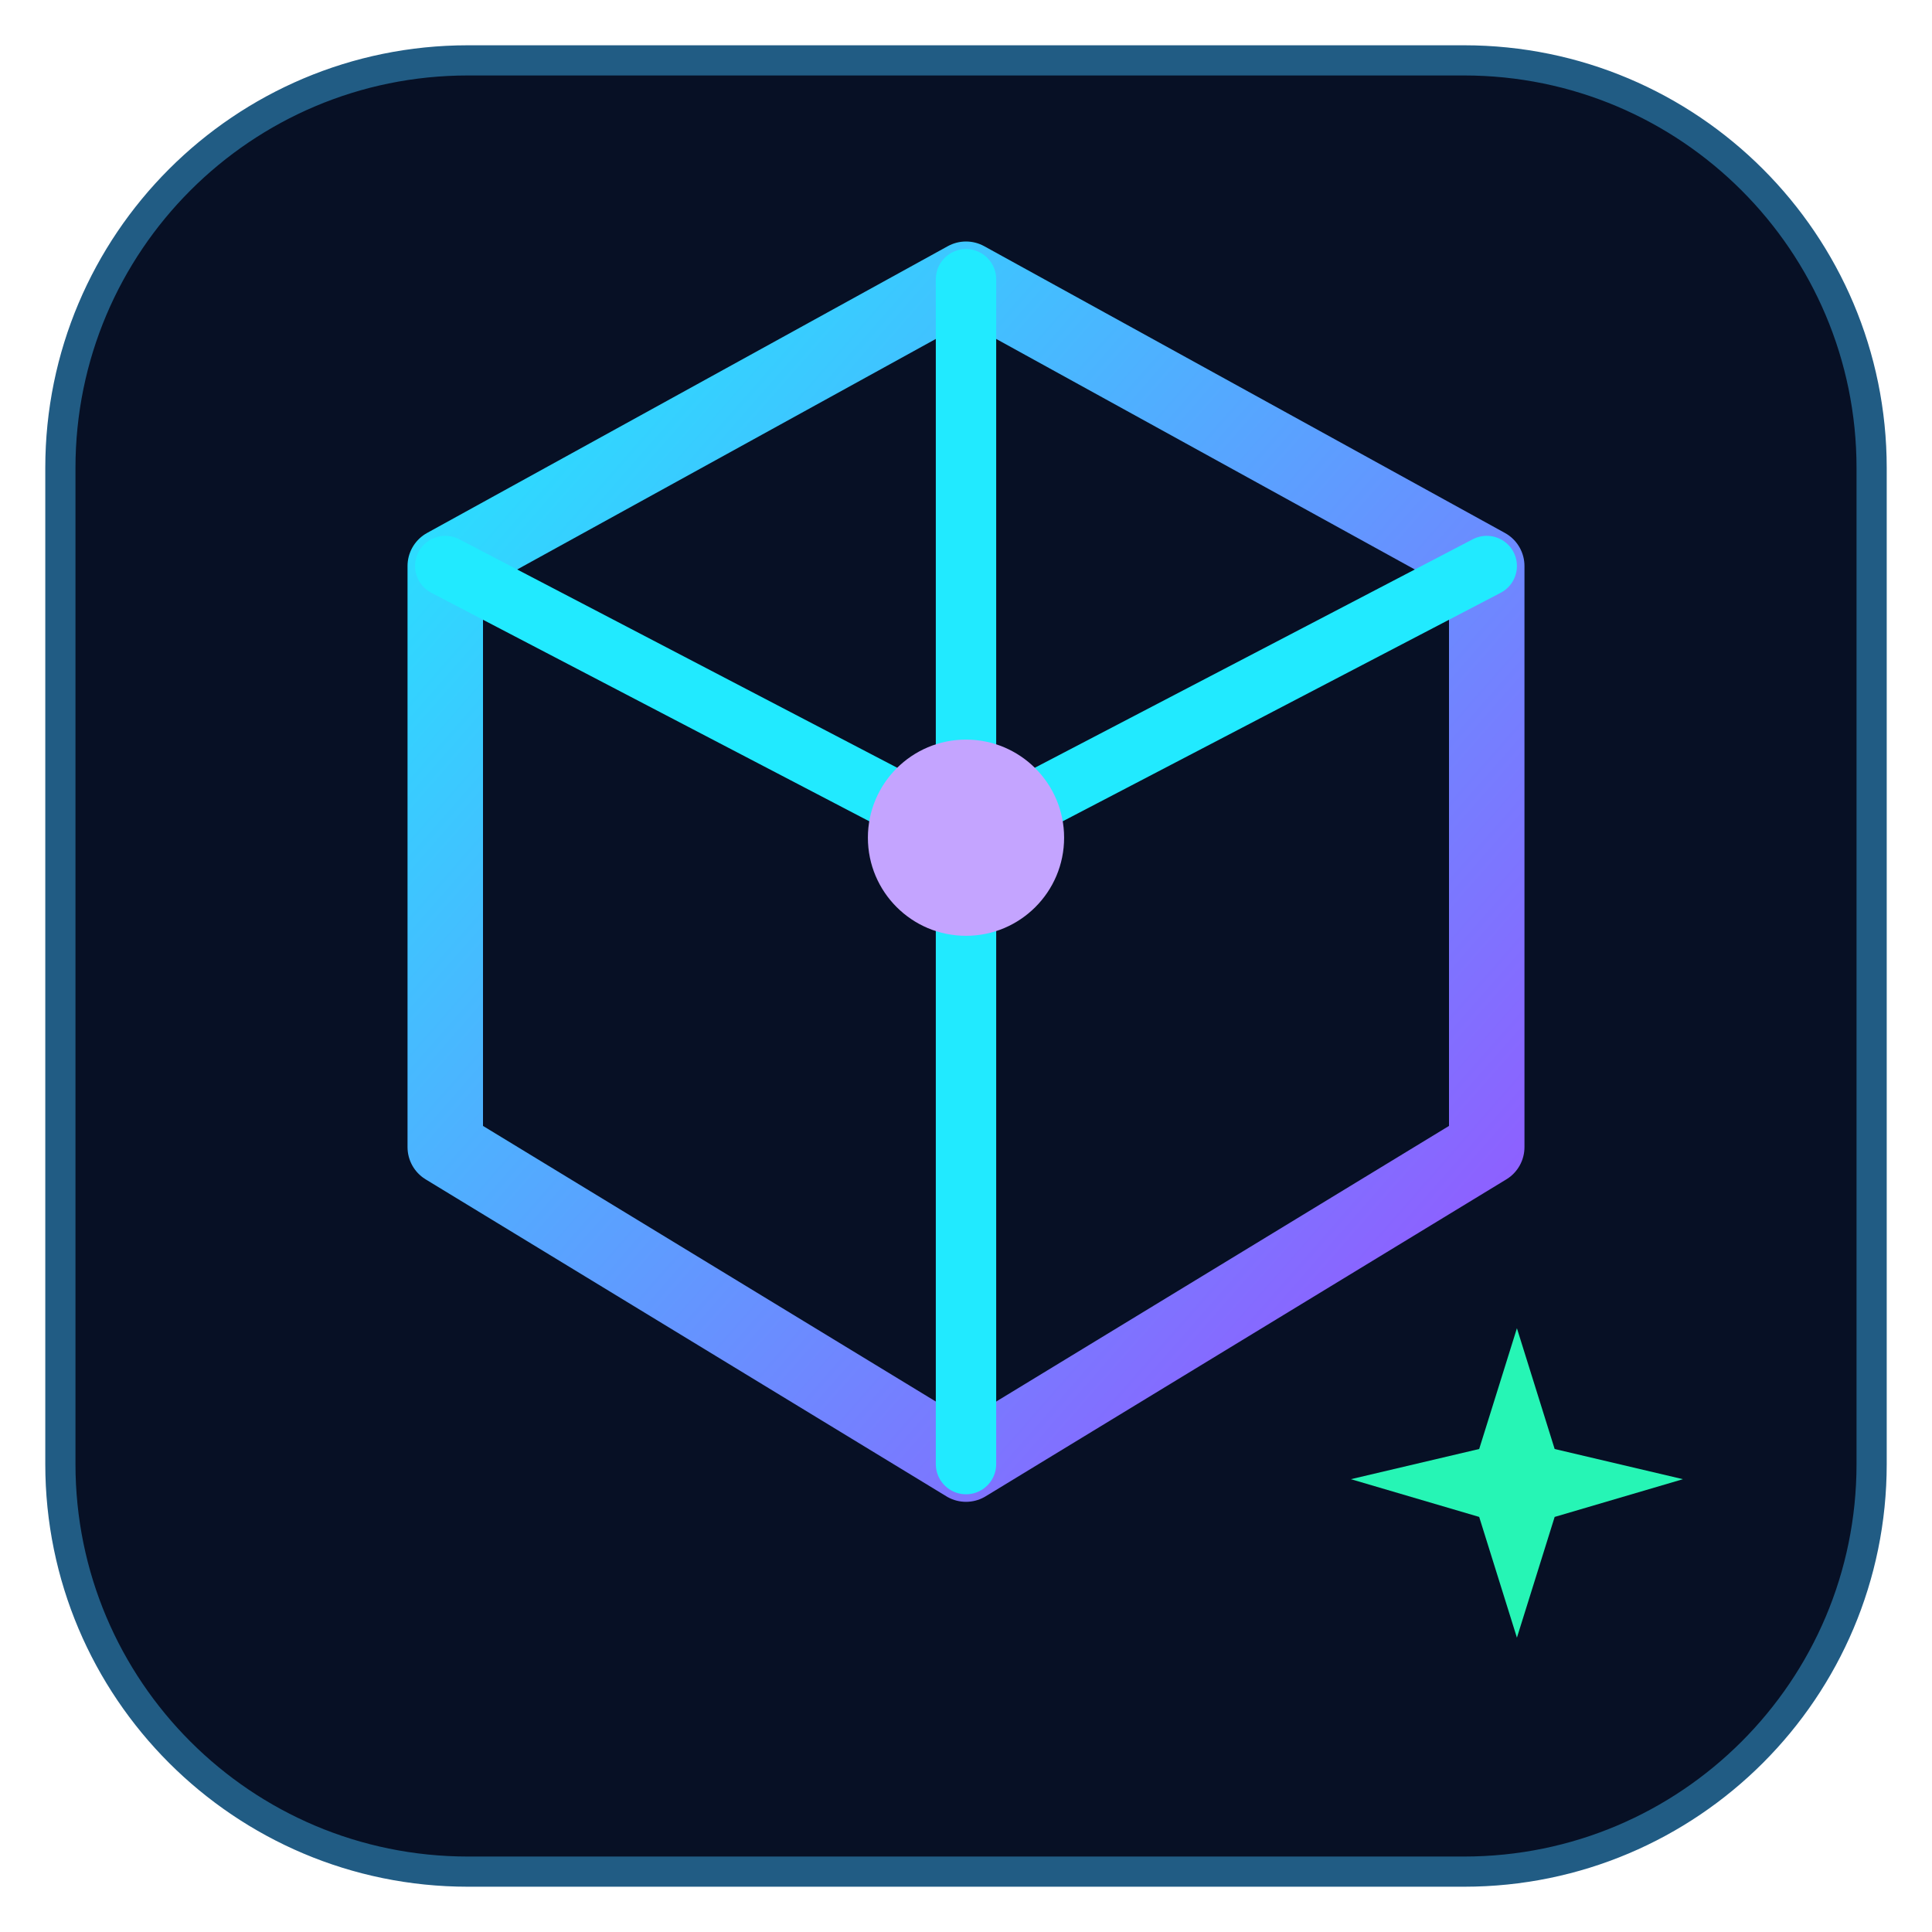
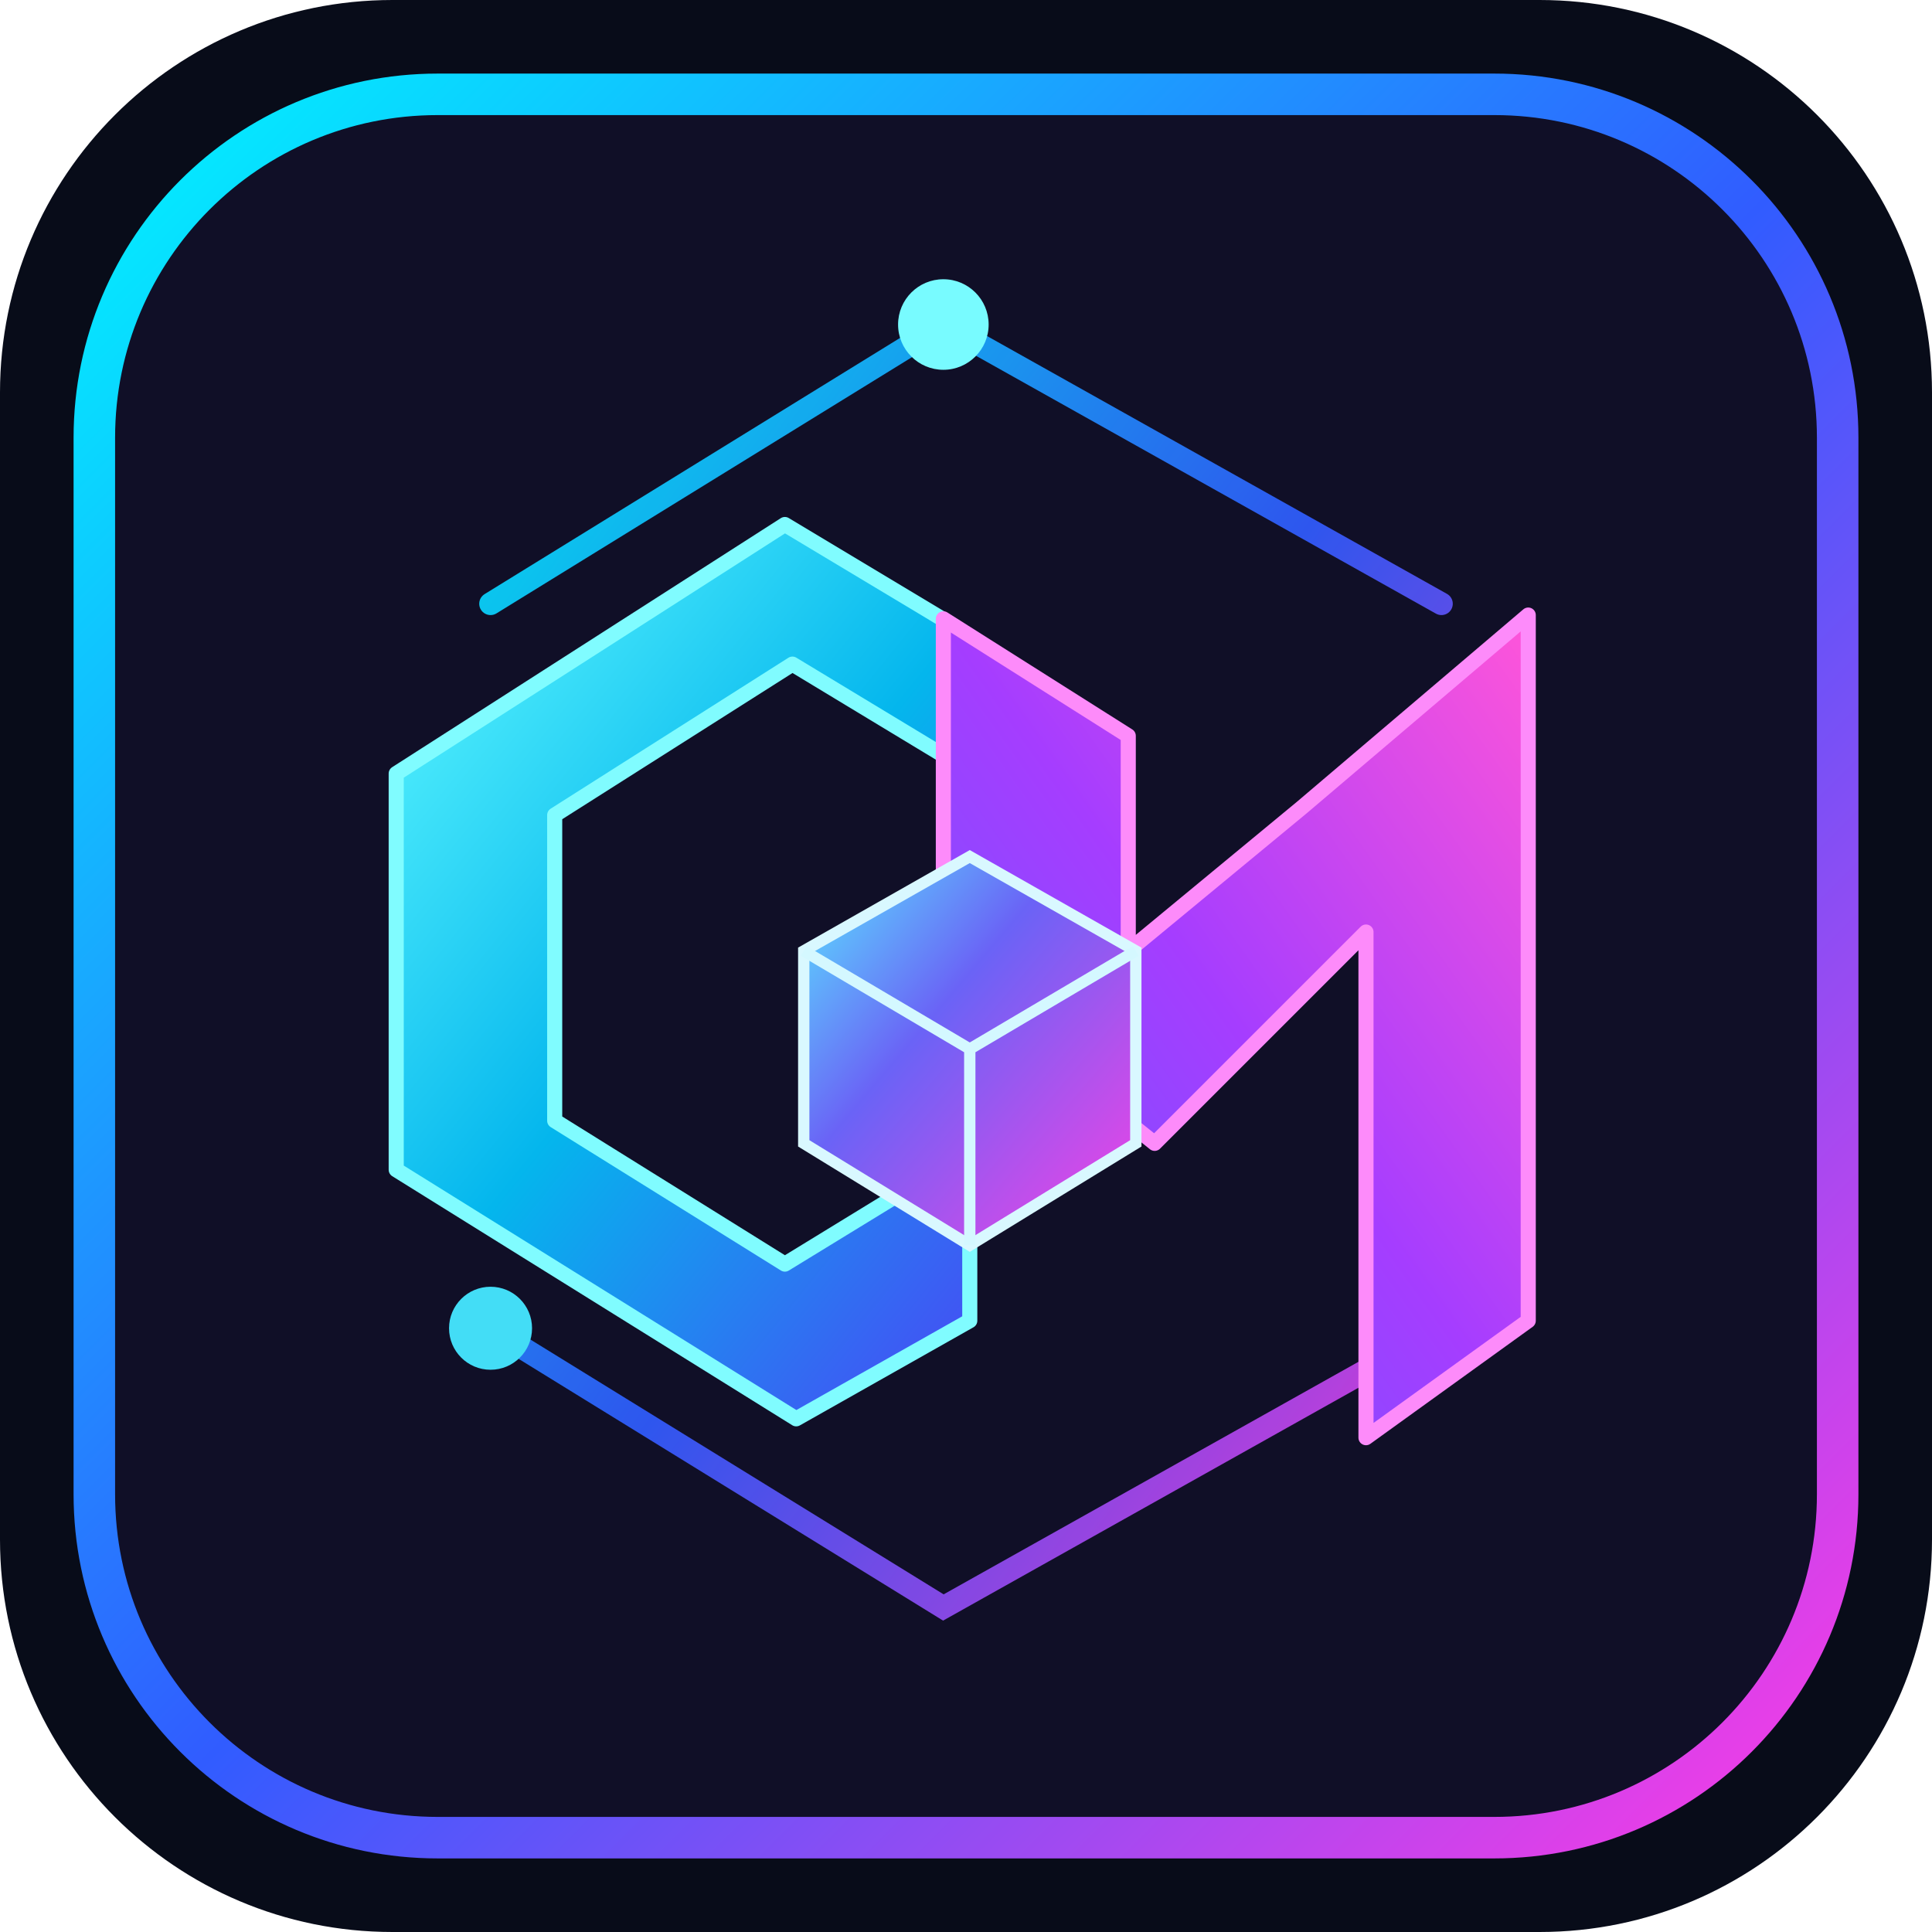
- <svg xmlns="http://www.w3.org/2000/svg" viewBox="0 0 256 256" role="img" aria-labelledby="title desc">
+ <svg xmlns="http://www.w3.org/2000/svg" width="512" height="512" viewBox="0 0 512 512">
  <defs>
-     <linearGradient id="glow" x1="0" y1="0" x2="1" y2="1">
-       <stop stop-color="#21eaff" />
-       <stop offset="1" stop-color="#9a50ff" />
+     <linearGradient id="frame" x1="0" y1="0" x2="1" y2="1">
+       <stop stop-color="#00F5FF" />
+       <stop offset=".51" stop-color="#315CFF" />
+       <stop offset="1" stop-color="#FC3BE5" />
+     </linearGradient>
+     <linearGradient id="letterC" x1=".1" y1="0" x2=".9" y2="1">
+       <stop stop-color="#5CF7FF" />
+       <stop offset=".5" stop-color="#04B6ED" />
+       <stop offset="1" stop-color="#4351F4" />
+     </linearGradient>
+     <linearGradient id="letterM" x1="0" y1="1" x2="1" y2="0">
+       <stop stop-color="#635CFF" />
+       <stop offset=".5" stop-color="#A53DFF" />
+       <stop offset="1" stop-color="#FF55D9" />
+     </linearGradient>
+     <linearGradient id="cube" x1="0" y1="0" x2="1" y2="1">
+       <stop stop-color="#59ECFF" />
+       <stop offset=".4" stop-color="#6A63F6" />
+       <stop offset="1" stop-color="#F542E4" />
    </linearGradient>
  </defs>
-   <rect x="8" y="8" width="240" height="240" rx="54" fill="#071025" stroke="#215c84" stroke-width="4" />
-   <path d="M128 37 197 75 197 152 128 194 59 152 59 75Z" fill="none" stroke="url(#glow)" stroke-width="10" stroke-linejoin="round" />
-   <path d="M128 37V111L197 75M128 111 59 75M128 111V194" fill="none" stroke="#21eaff" stroke-width="8" stroke-linecap="round" stroke-linejoin="round" />
-   <circle cx="128" cy="111" r="13" fill="#c4a4ff" />
-   <path d="m201 176 5 16 17 4-17 5-5 16-5-16-17-5 17-4z" fill="#26f5b5" />
+   <rect width="512" height="512" rx="104" fill="#080C19" />
+   <rect x="25" y="25" width="462" height="462" rx="91" fill="#100F27" stroke="url(#frame)" stroke-width="11" />
+   <path d="M130 160 L250 86 L382 160 M130 352 L250 426 L382 352" fill="none" stroke="url(#frame)" stroke-width="6" stroke-linecap="round" opacity=".92" />
+   <circle cx="250" cy="86" r="12" fill="#78FBFF" />
+   <circle cx="130" cy="352" r="11" fill="#43DDF6" />
+   <circle cx="382" cy="352" r="11" fill="#FD53E9" />
+   <path d="M253 166 L208 139 L105 205 L105 310 L211 376 L257 350 L257 305 L208 335 L147 297 L147 216 L210 176 L253 202 Z" fill="url(#letterC)" stroke="#80FCFF" stroke-width="4" stroke-linejoin="round" />
+   <path d="M250 164 L299 195 L299 252 L345 214 L405 163 L405 350 L362 381 L362 247 L306 303 L281 283 L256 309 L256 269 L250 264 Z" fill="url(#letterM)" stroke="#FD8BFA" stroke-width="4" stroke-linejoin="round" />
+   <path d="M257 227 L301 252 L301 303 L257 330 L213 303 L213 252 Z" fill="url(#cube)" stroke="#D9F8FF" stroke-width="3" />
+   <path d="M213 252 L257 278 L301 252 M257 278 L257 330" fill="none" stroke="#D4F8FF" stroke-width="3" />
</svg>
